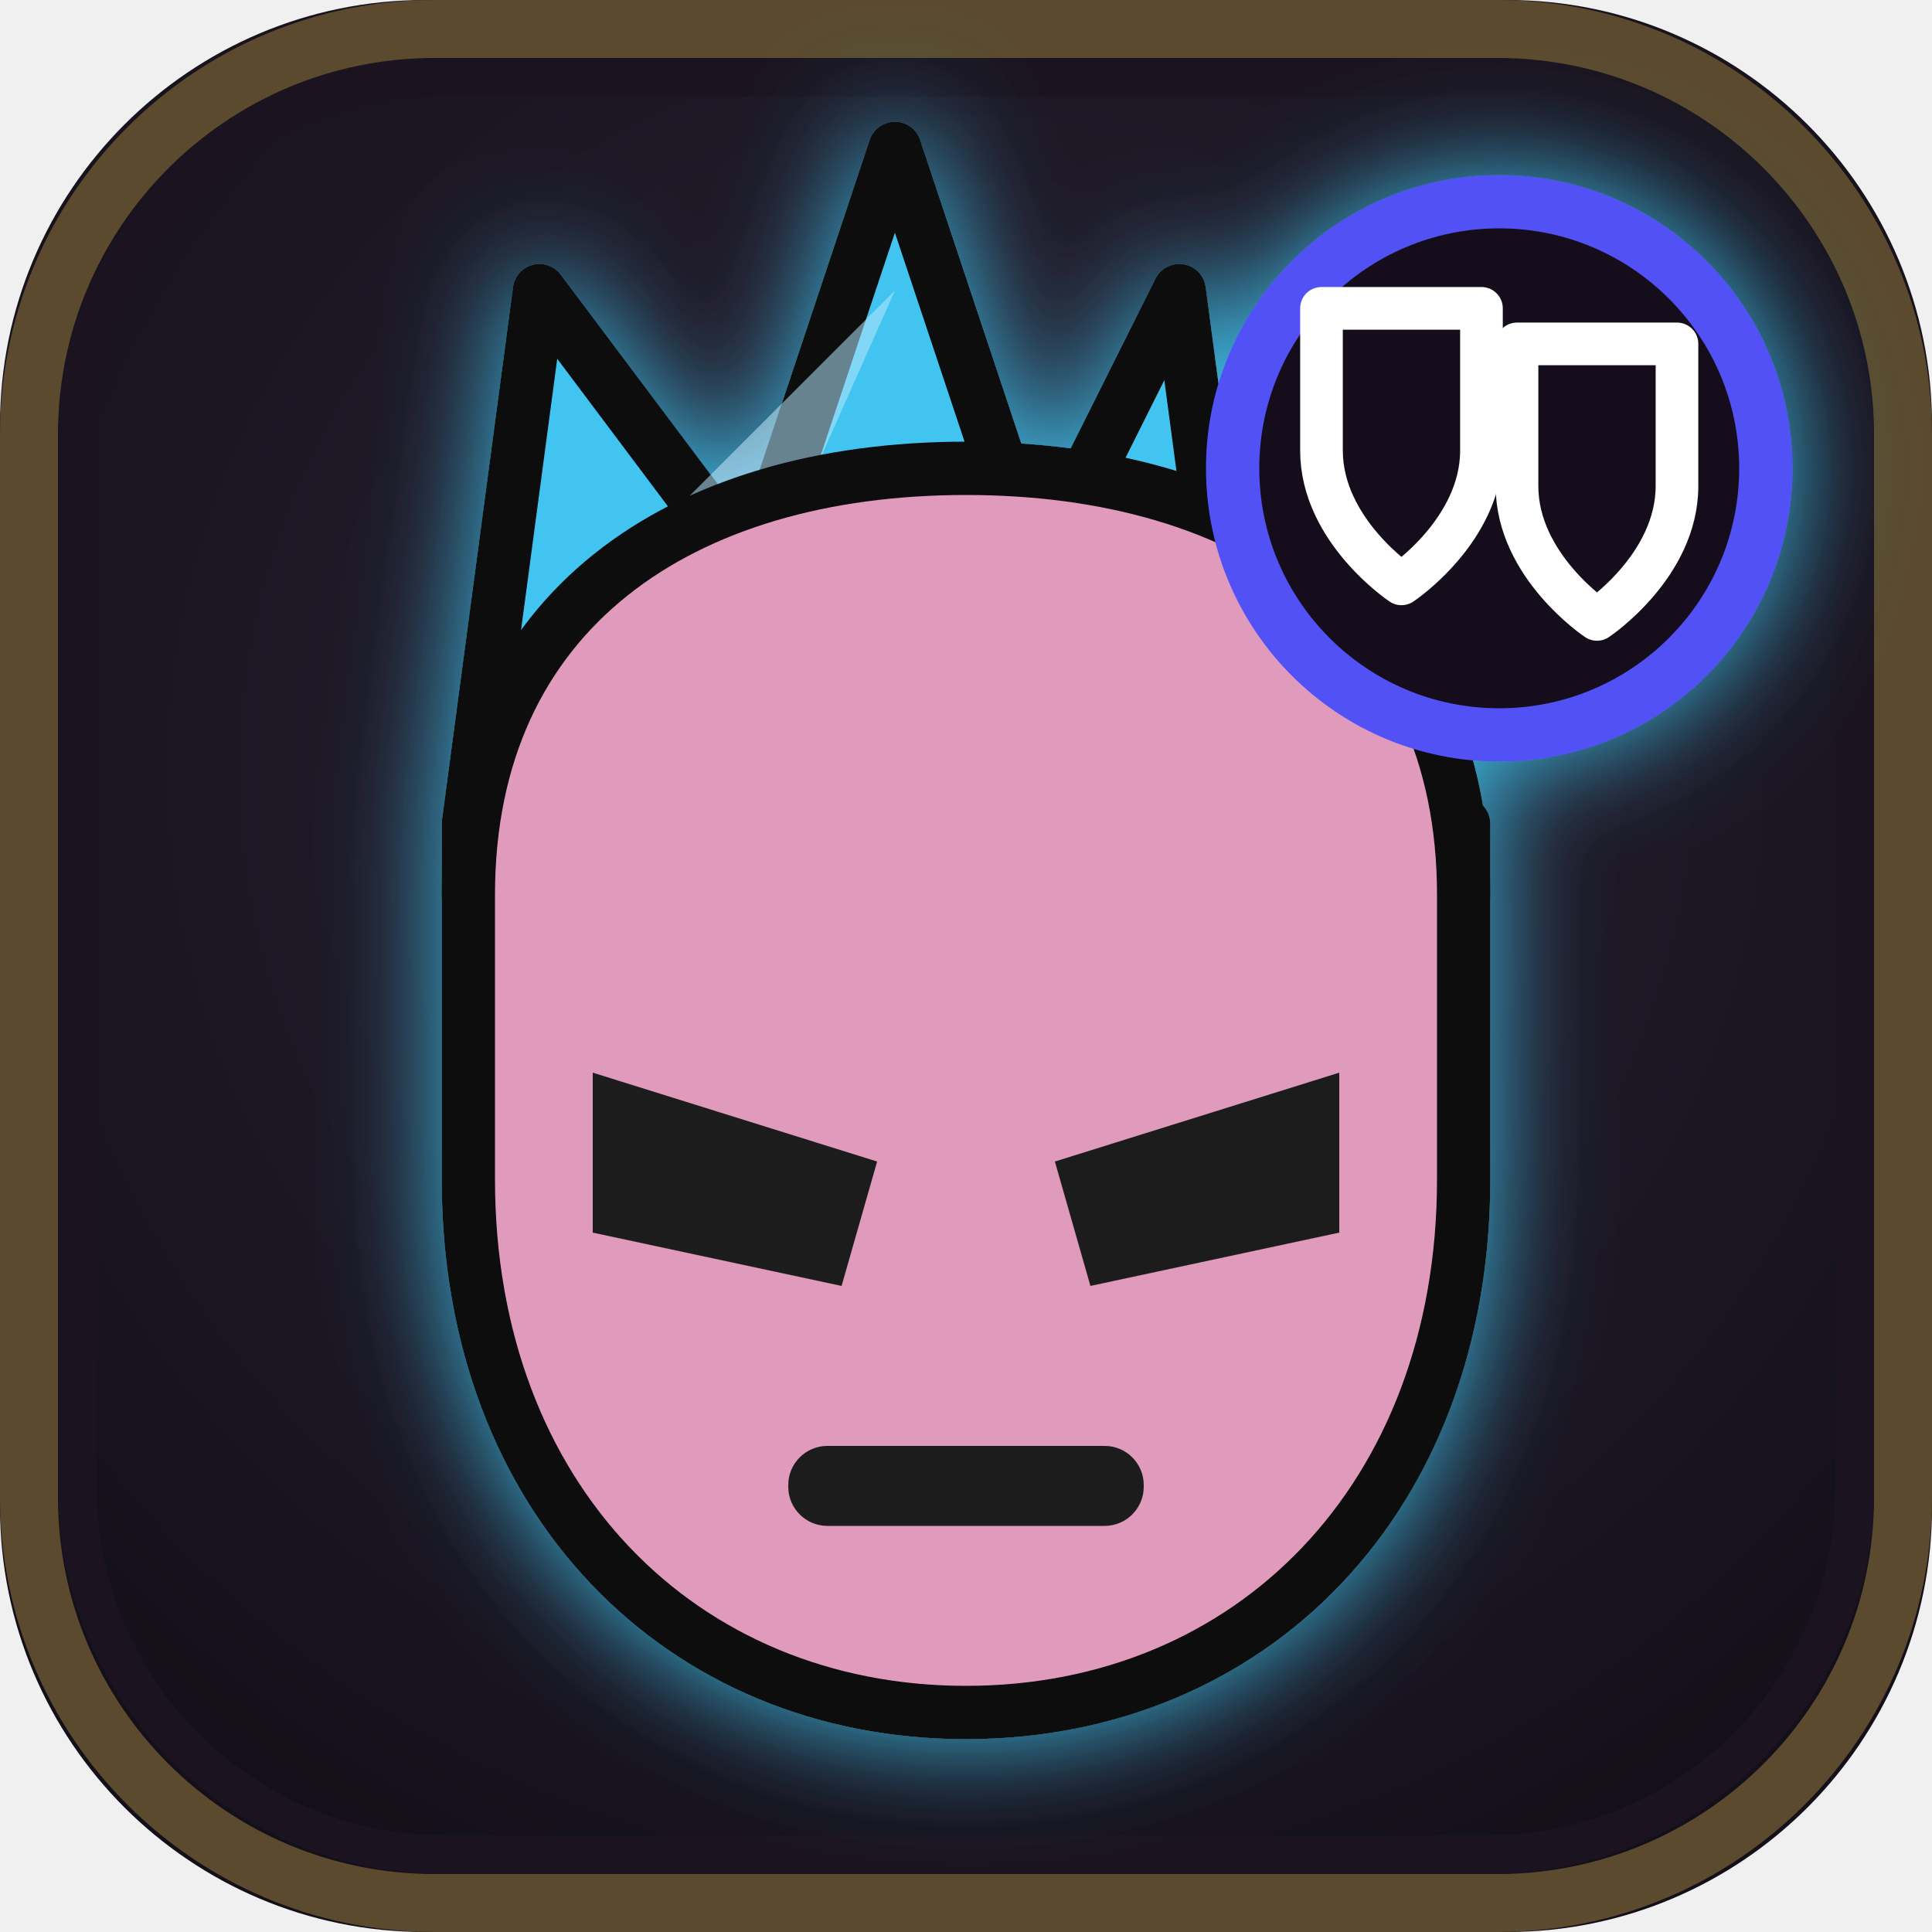
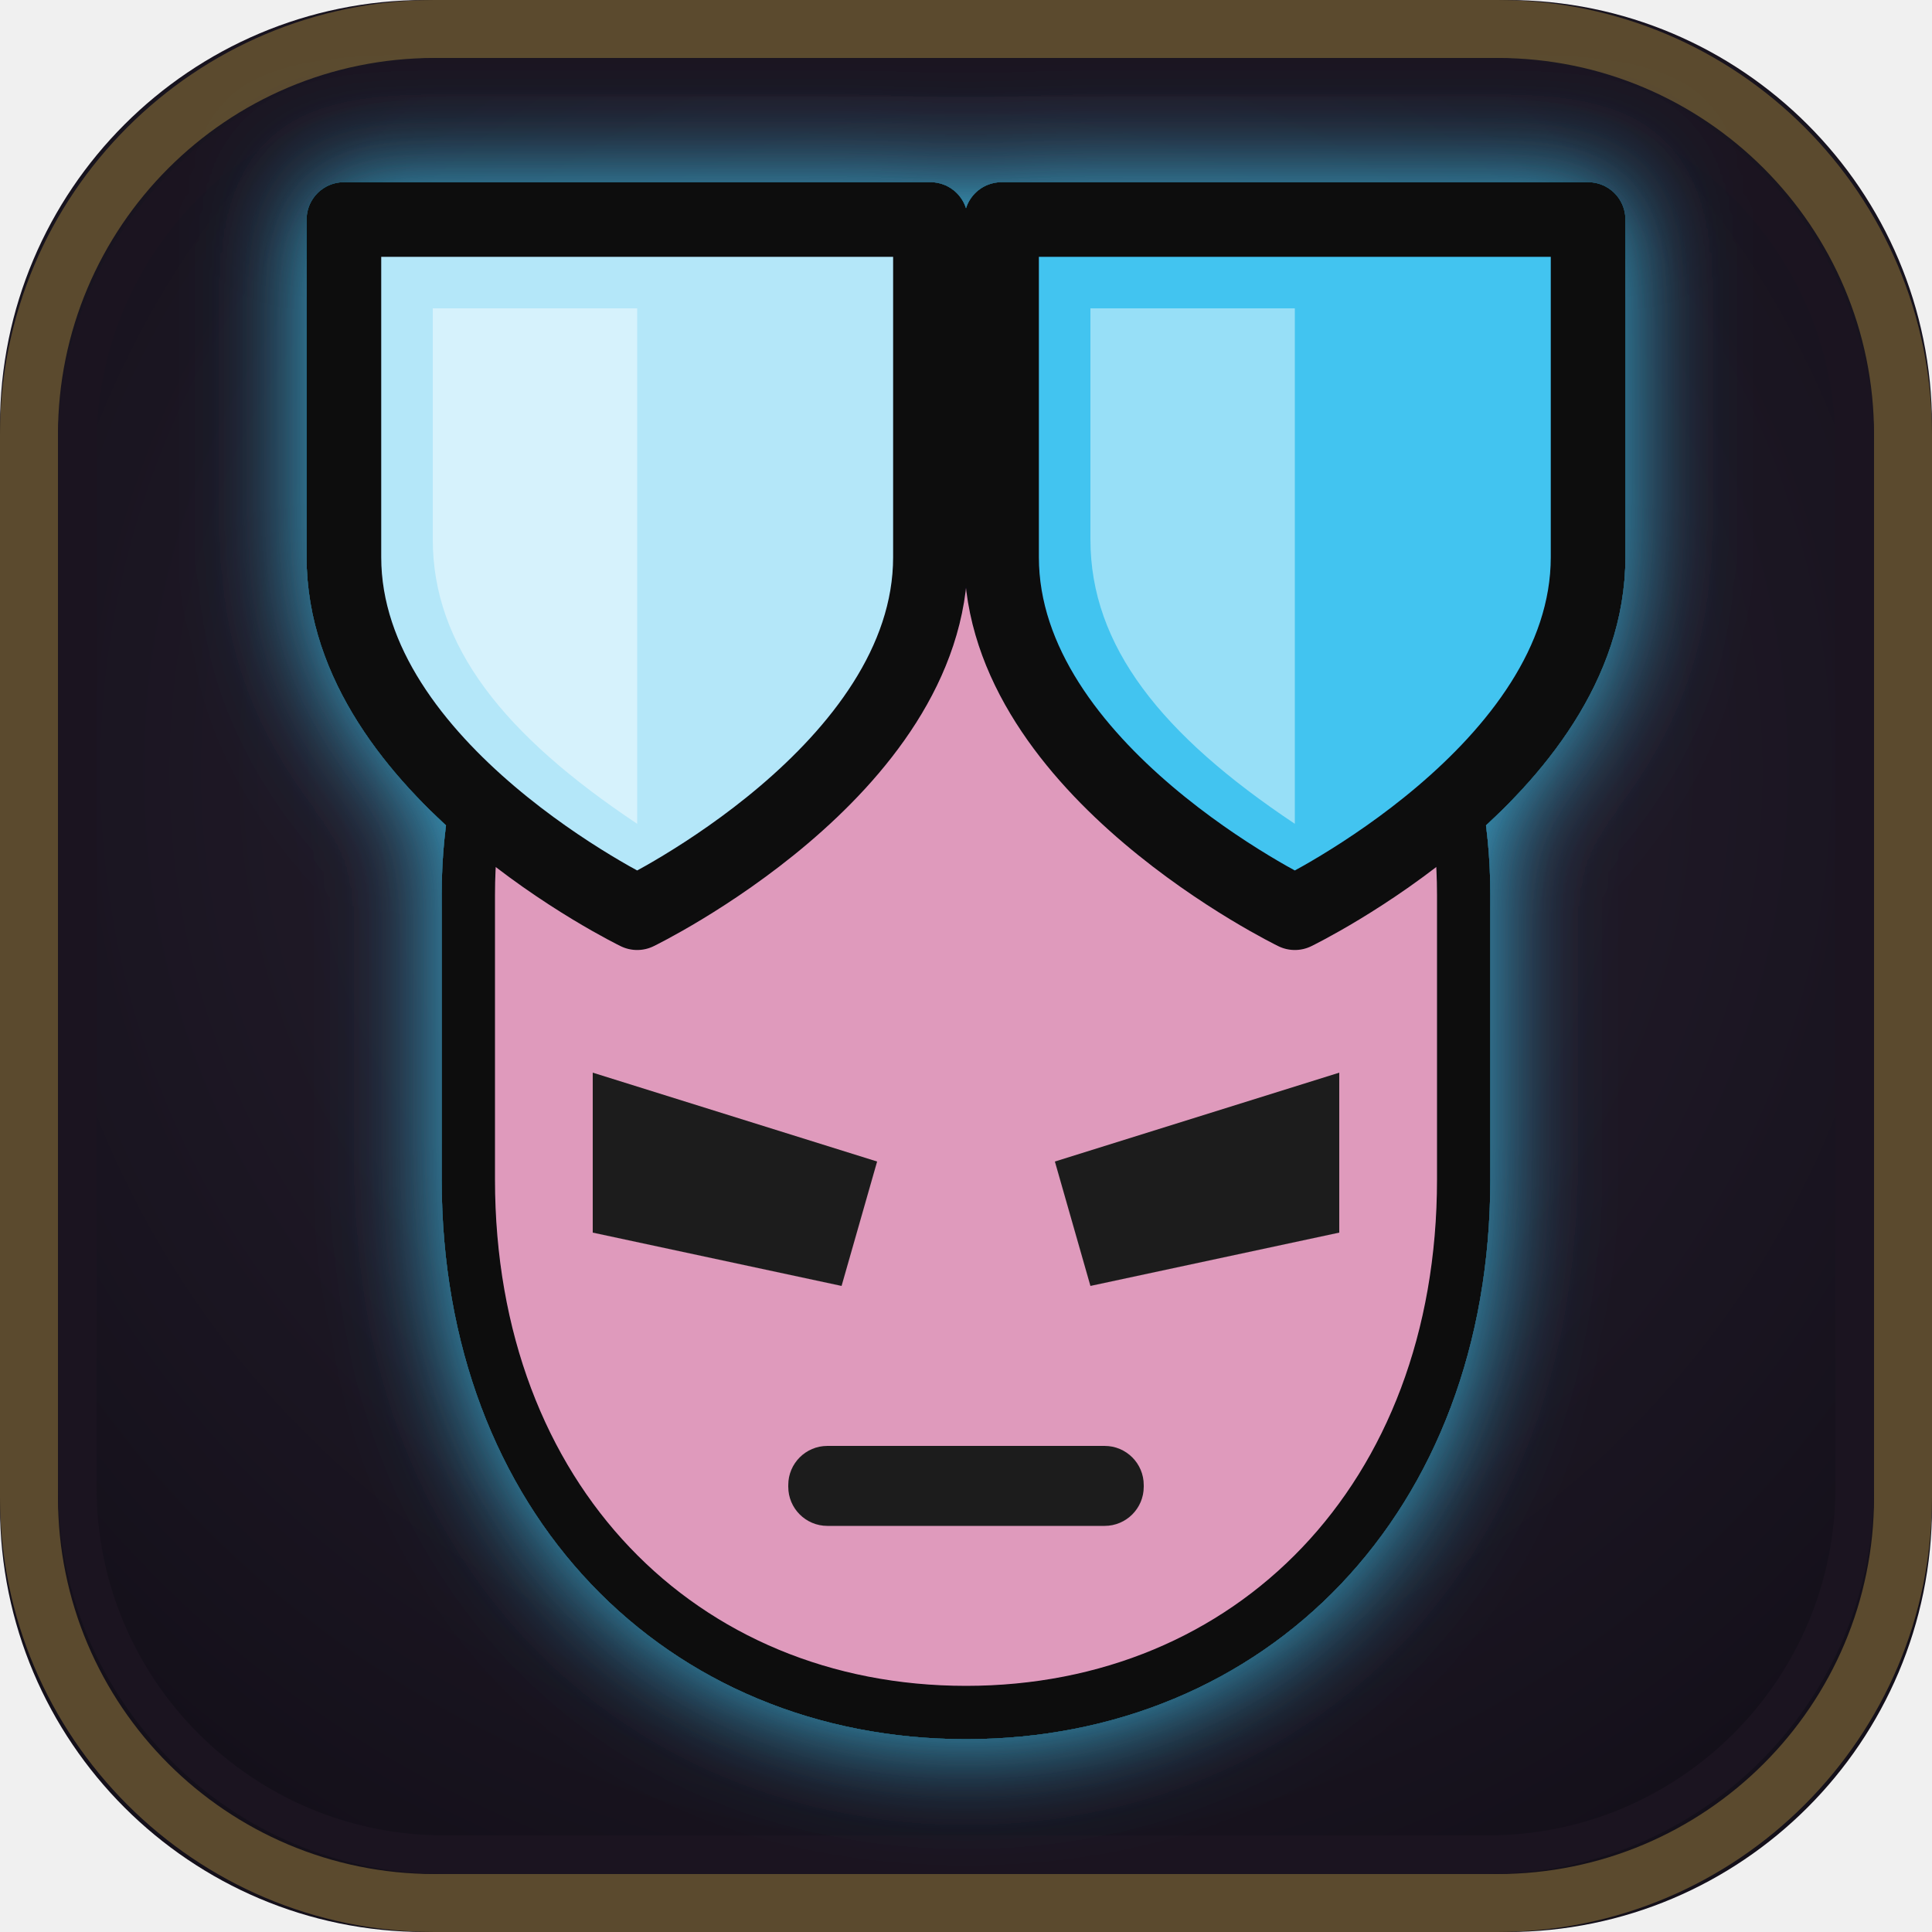
<svg xmlns="http://www.w3.org/2000/svg" viewBox="0 0 100 100" width="256" height="256">
  <defs>
    <linearGradient id="gMetal" x1="0" y1="0" x2="1" y2="1">
      <stop offset="0" stop-color="#f4f7fb" />
      <stop offset=".5" stop-color="#a9b6c7" />
      <stop offset="1" stop-color="#5d6b80" />
    </linearGradient>
    <linearGradient id="gGold" x1="0" y1="0" x2="1" y2="1">
      <stop offset="0" stop-color="#fff0a8" />
      <stop offset=".5" stop-color="#e5a82a" />
      <stop offset="1" stop-color="#8f5d0b" />
    </linearGradient>
    <radialGradient id="gBg" cx=".5" cy=".4" r=".8">
      <stop offset="0" stop-color="#2a2233" />
      <stop offset=".8" stop-color="#14101a" />
    </radialGradient>
    <filter id="glow" x="-30%" y="-30%" width="160%" height="160%">
      <feDropShadow dx="0" dy="0" stdDeviation="3" flood-color="#42ccfa" flood-opacity=".9" />
    </filter>
  </defs>
  <rect width="100" height="100" rx="22" fill="url(#gBg)" />
  <rect x="1.5" y="1.5" width="97" height="97" rx="21" fill="none" stroke="#5b4a2e" stroke-width="3" />
  <rect x="4" y="4" width="92" height="92" rx="19" fill="none" stroke="#1b1420" stroke-width="2" />
  <g transform="translate(4 4) scale(.92)" filter="url(#glow)">
-     <path fill="#42c4f0" stroke="#0b0810" stroke-width="3" stroke-linejoin="round" d="M22 42 L26 12 L38 28 L46 4 L54 28 L62 12 L66 42 L78 42 L78 46 L22 46 Z" />
-     <path fill="#b4e7f9" fill-opacity=".55" d="M30 28 L38 30 L46 12 Z" />
    <path fill="#df9abc" stroke="#0b0810" stroke-width="3" stroke-linejoin="round" d="M22 46 C22 30 34 22 50 22 C66 22 78 30 78 46 V62 C78 80 66 92 50 92 C34 92 22 80 22 62 Z" />
    <path fill="#1f1f1f" d="M29 56 L45 61 L43 68 L29 65 Z" />
    <path fill="#1f1f1f" d="M71 56 L55 61 L57 68 L71 65 Z" />
    <rect fill="#1f1f1f" x="40" y="77" width="20" height="4.5" rx="2.2" />
-     <circle fill="#14101a" stroke="#5151f6" stroke-width="3" cx="80" cy="22" r="15" />
-     <path fill="none" stroke="#fff" stroke-width="2.4" stroke-linejoin="round" d="M70 13 H79 V21 C79 25.5 74.5 28.5 74.5 28.5 C74.5 28.5 70 25.5 70 21 Z" />
-     <path fill="none" stroke="#fff" stroke-width="2.4" stroke-linejoin="round" d="M81 15 H90 V23 C90 27.5 85.5 30.5 85.5 30.5 C85.5 30.5 81 27.5 81 23 Z" />
+     <path fill="#b4e7f9" stroke="#0b0810" stroke-width="4.2" stroke-linejoin="round" d="M15 8 H48 V27 C48 39 31.5 47 31.5 47 C31.5 47 15 39 15 27 Z" />
+     <path fill="#42c4f0" stroke="#0b0810" stroke-width="4.2" stroke-linejoin="round" d="M52 8 H85 V27 C85 39 68.5 47 68.5 47 C68.5 47 52 39 52 27 Z" />
+     <path fill="#ffffff" fill-opacity=".45" d="M20 13 H31.5 V42 C24 37 20 32 20 26 Z" />
+     <path fill="#ffffff" fill-opacity=".45" d="M57 13 H68.5 V42 C61 37 57 32 57 26 Z" />
  </g>
</svg>
